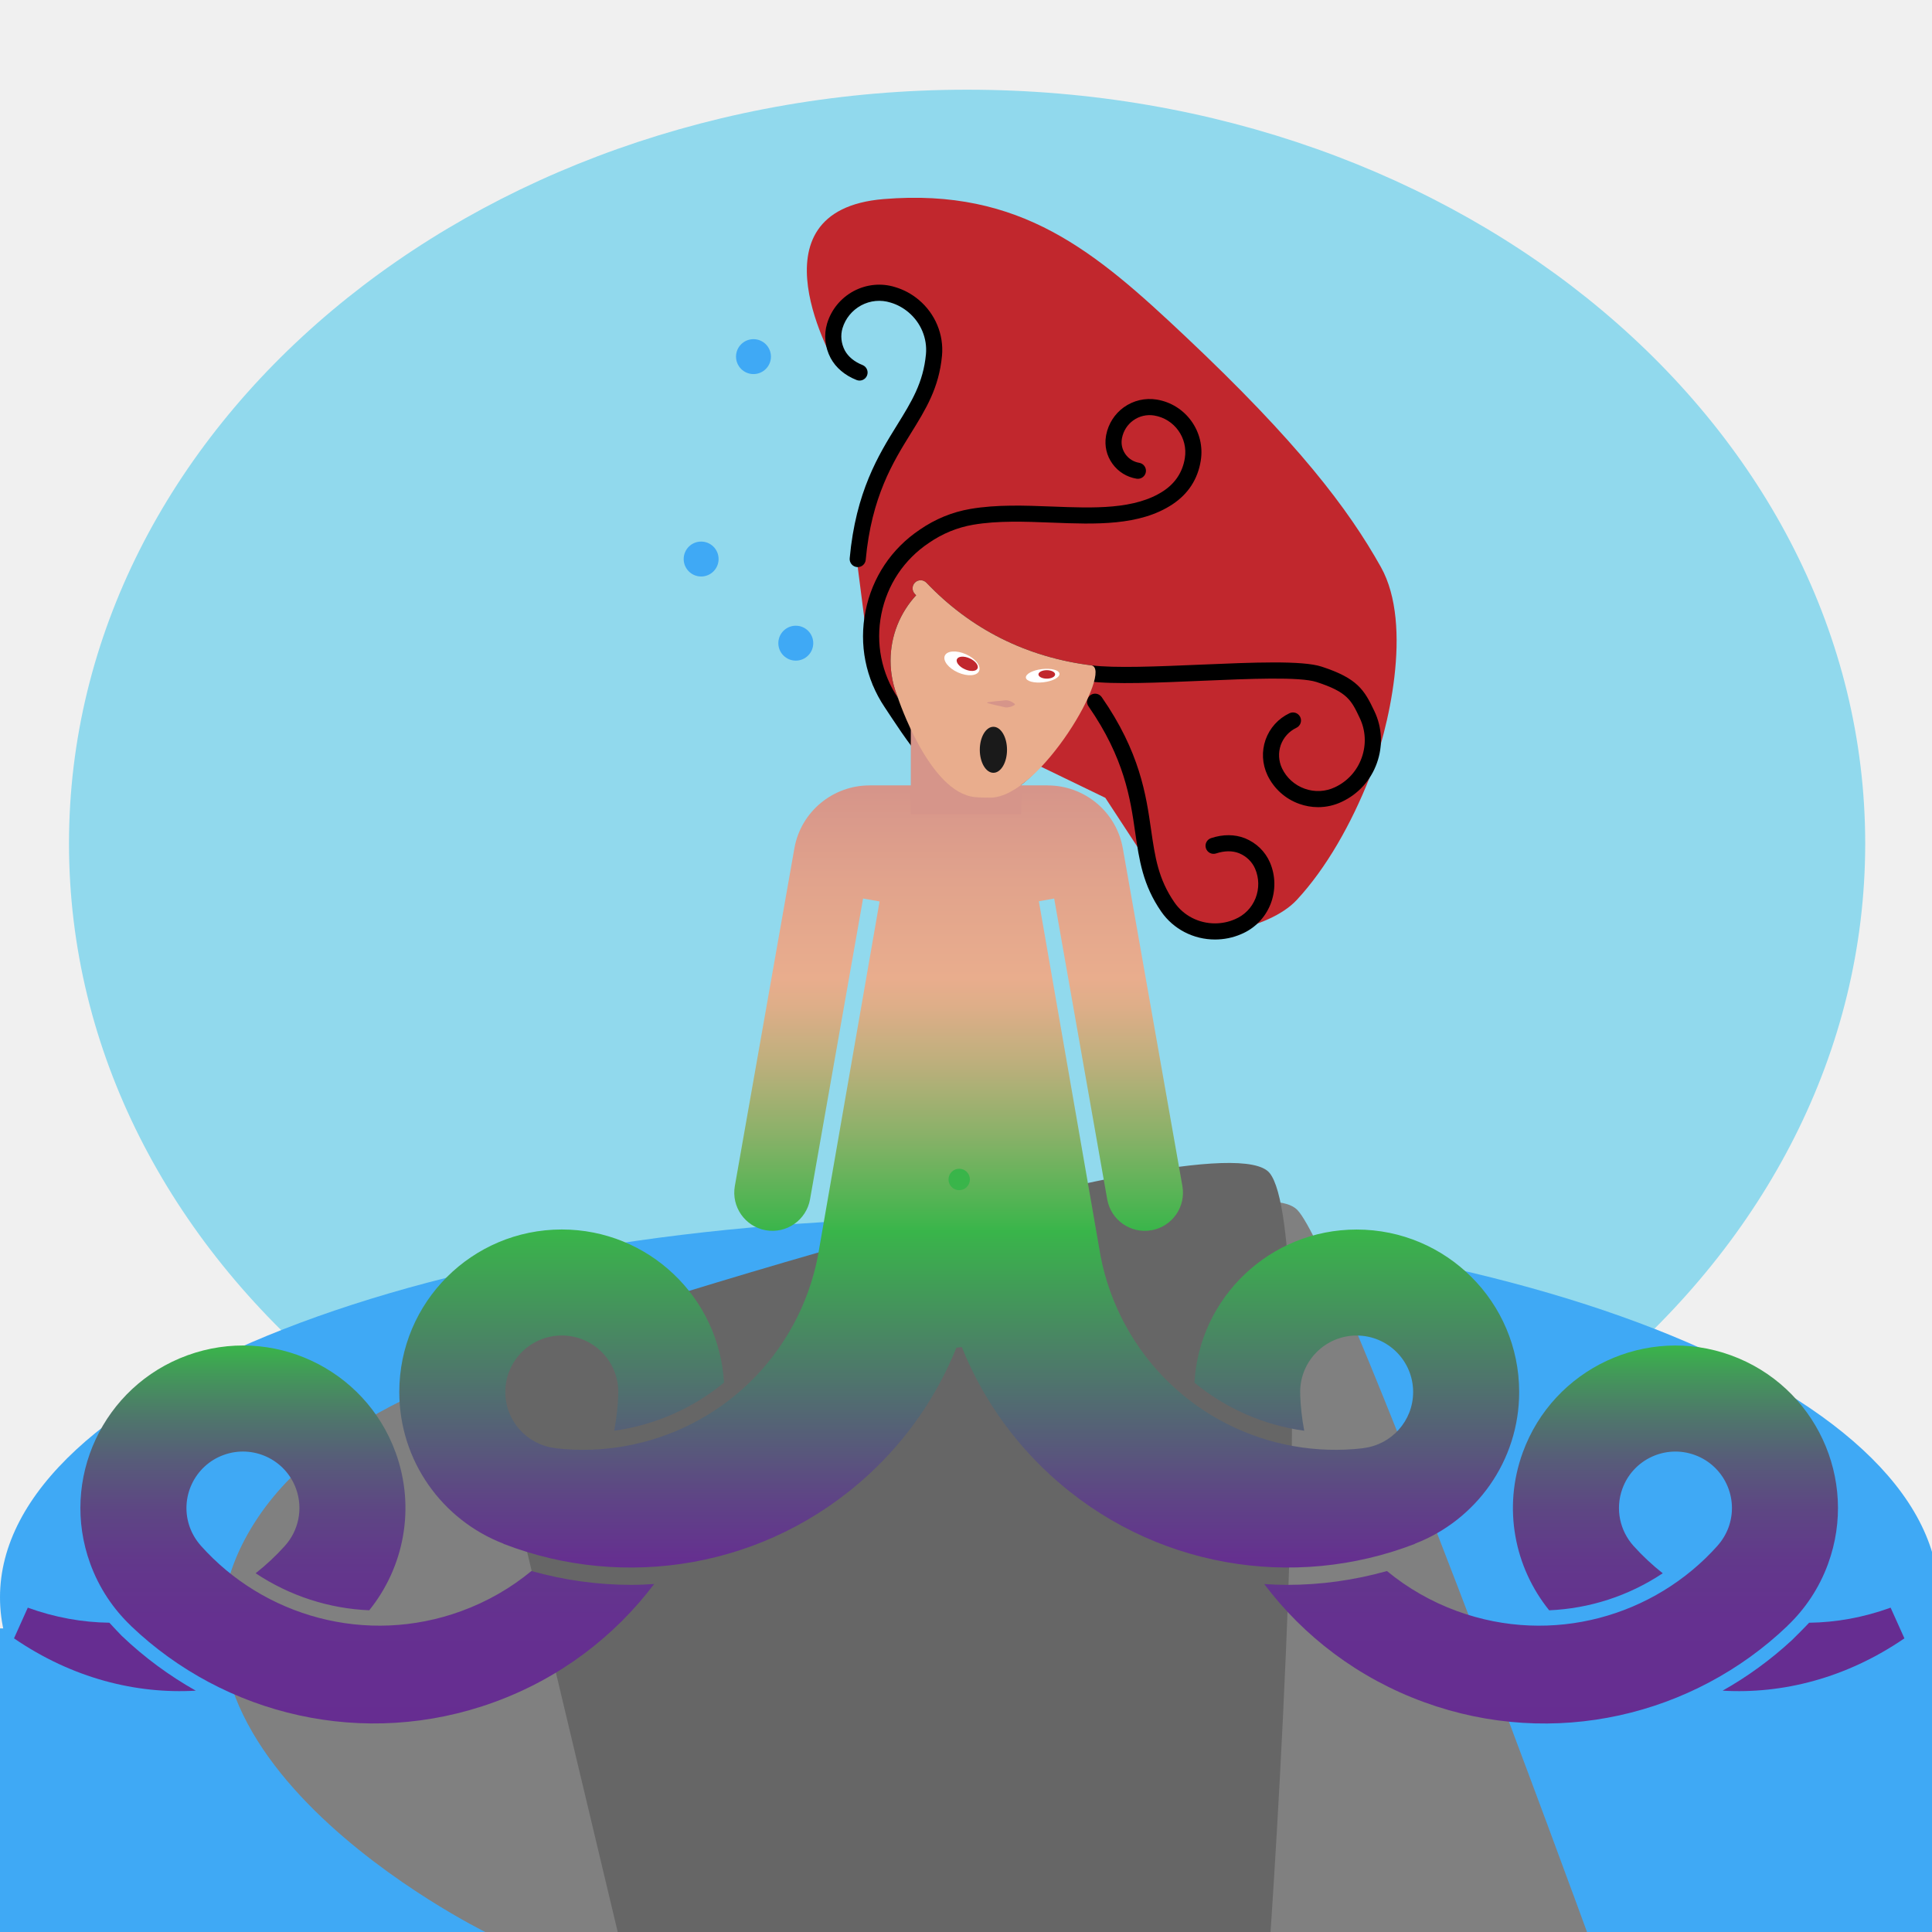
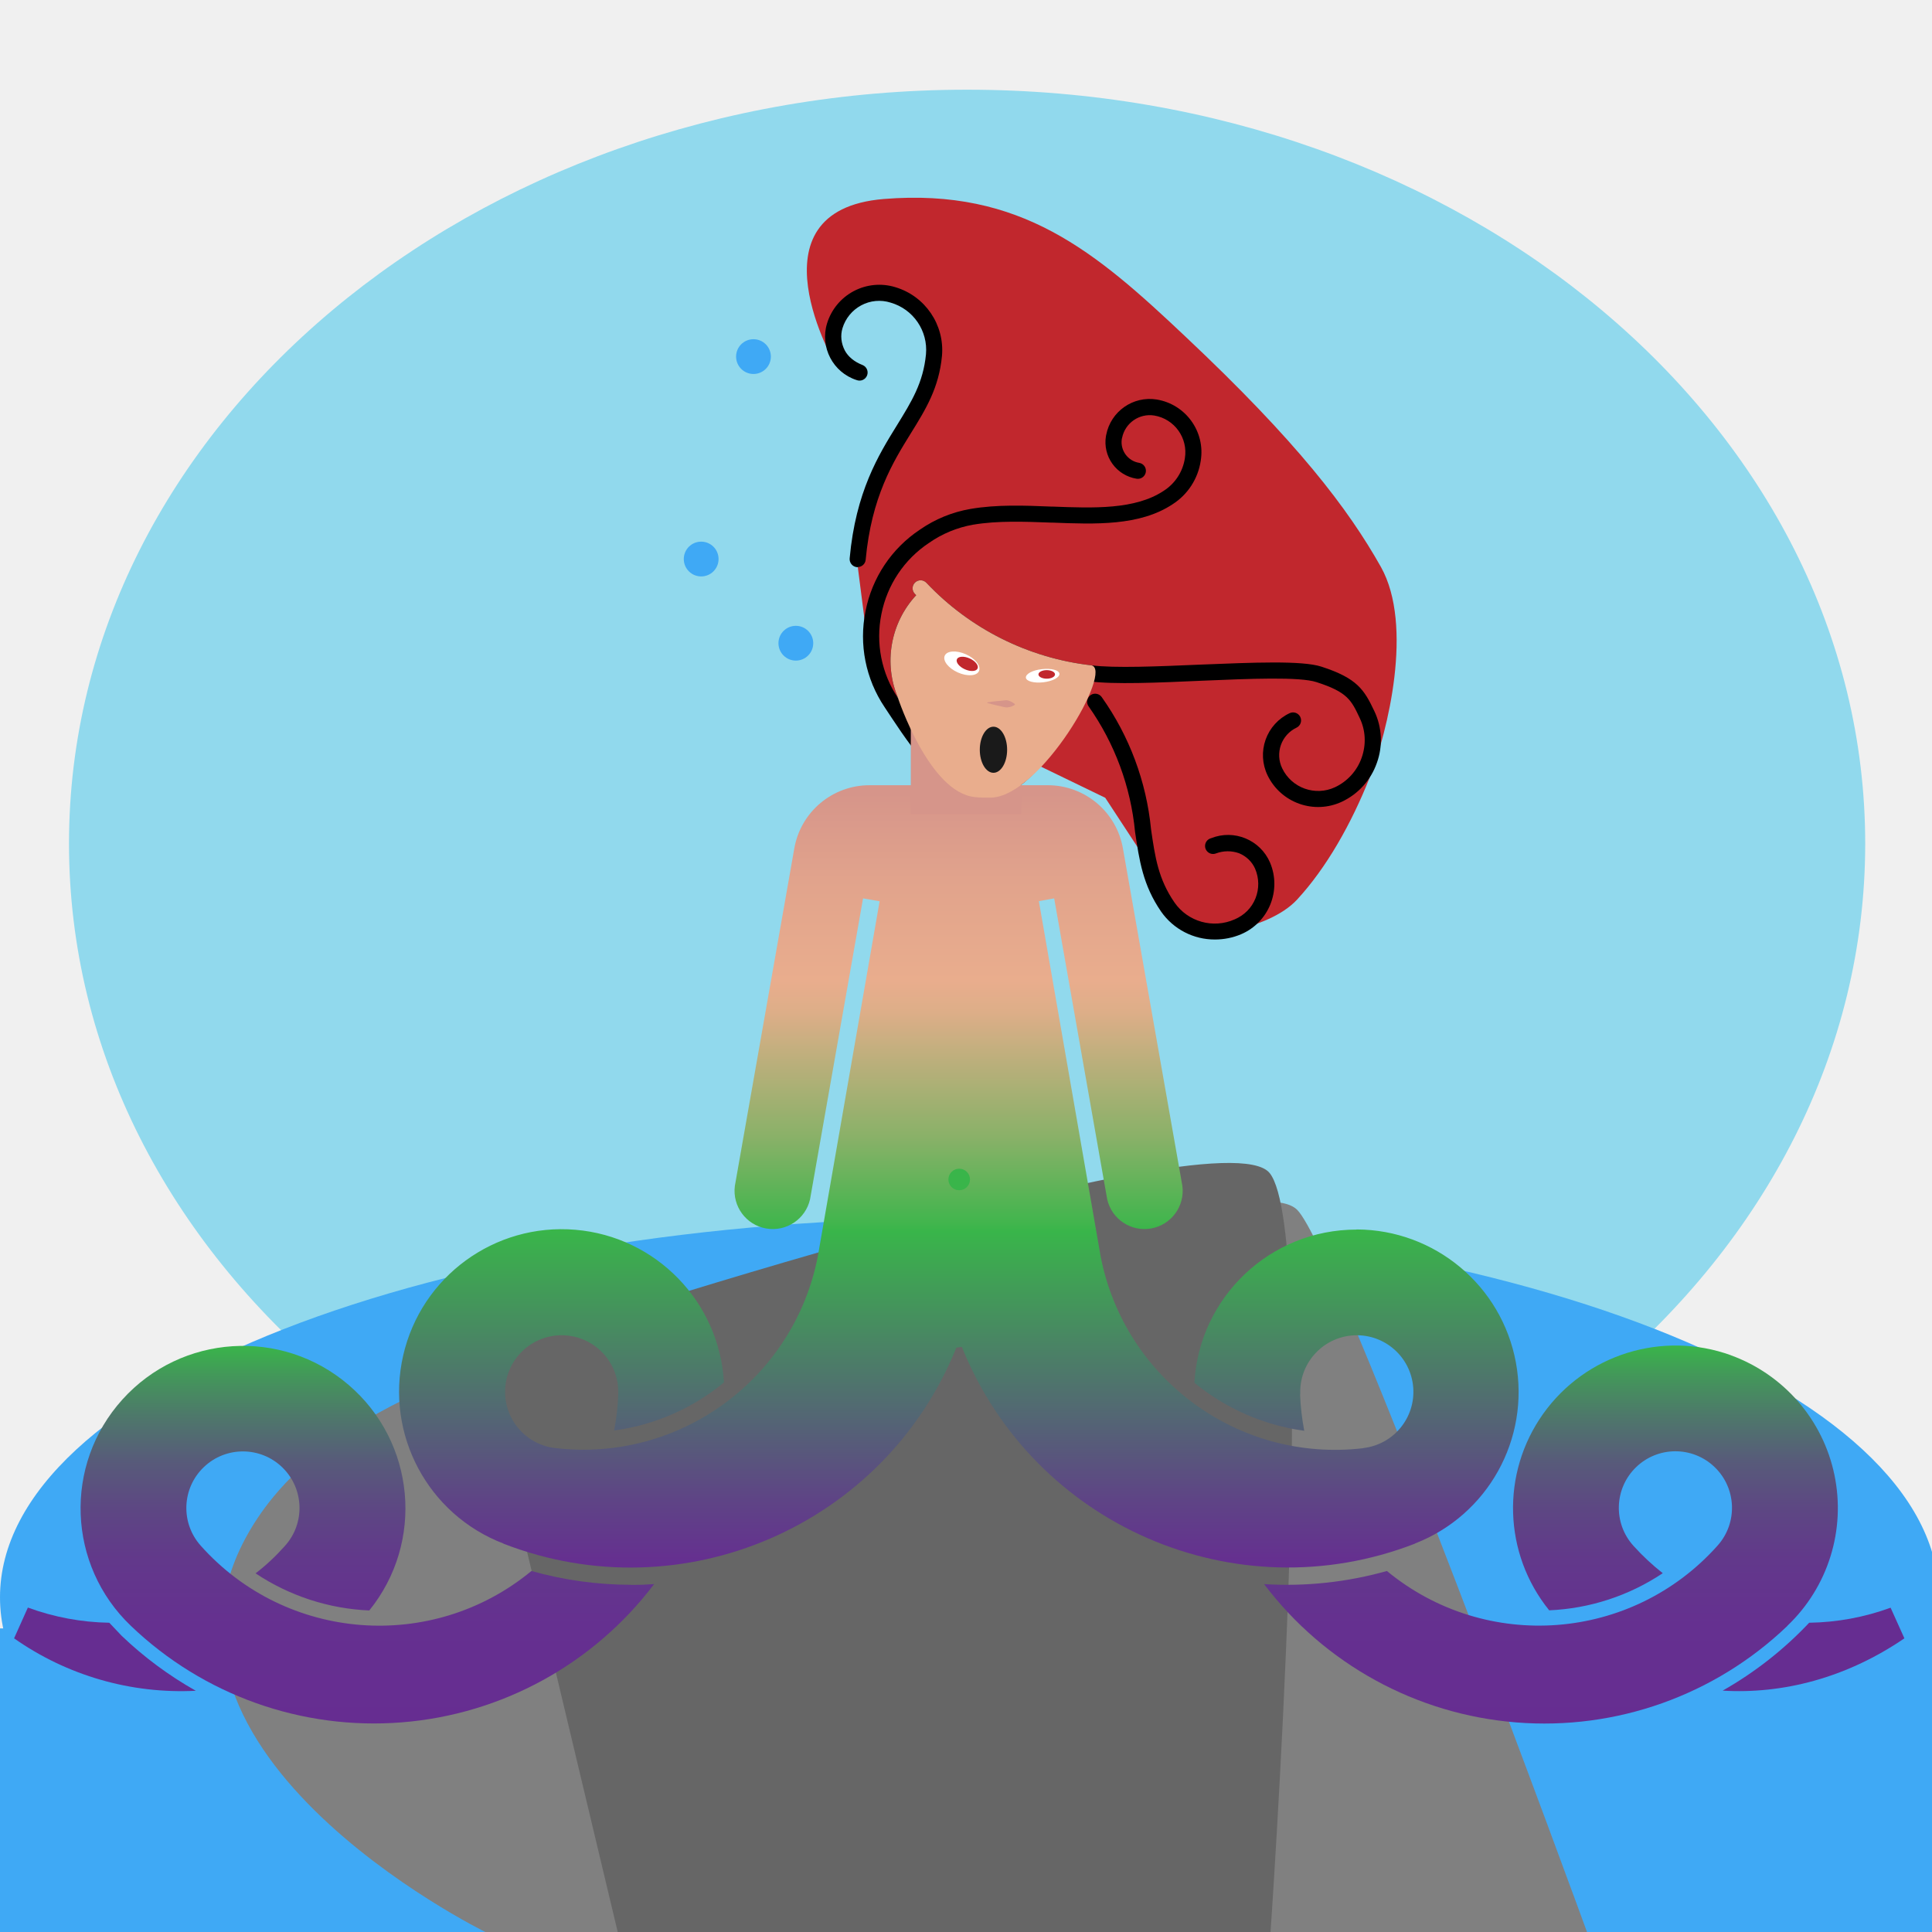
- <svg xmlns="http://www.w3.org/2000/svg" version="1.1" id="all_in_one" x="0px" y="0px" viewBox="0 0 140 140" enable-background="new 0 0 140 140" xml:space="preserve">
-   <ellipse fill="#91D9ED" cx="70.08" cy="61.125" rx="65.08" ry="54.625" />
-   <rect y="118" fill="#3FA9F5" width="140" height="22" />
+ <svg xmlns="http://www.w3.org/2000/svg" viewBox="0 0 140 140">
+   <ellipse fill="#91D9ED" cx="70.08" cy="61.13" rx="65.08" ry="54.63" />
+   <path fill="#3FA9F5" d="M0 118h140v22H0z" />
  <ellipse fill="#3FA9F5" cx="70.25" cy="115.75" rx="70.25" ry="27.5" />
-   <path fill="#808080" d="M115,140H35.167c0,0-27.5-13.5-16.5-30S69,94,69,94s22-9.333,25-6.333S115,140,115,140z" />
-   <path fill="#666666" d="M45,141h47c0,0,3.667-51.5,0-56S34.833,98.334,34.833,98.334L45,141z" />
-   <ellipse fill="#39B54A" stroke="#000000" stroke-miterlimit="10" cx="69.335" cy="85.492" rx="2.135" ry="2.053" />
-   <path fill="#C1272D" d="M86.685,67.876l-6.589-10.063l-16.84-8.149l-1.102-8.569l1.885-7.429c0,0,3.489-6.078,3.654-8.46  c0.058-0.845-1.876-4.217-3.158-4.127c-6.068,0.422-3.944,5.437-3.944,5.437S54,15.25,64.039,14.425  c9.955-0.818,15.35,3.819,21.856,9.95c8.118,7.648,11.804,12.485,14.172,16.72c2.369,4.234,0.509,11.895-0.82,15.251  c-1.329,3.356-3.137,6.559-5.271,8.859C91.841,67.505,86.685,67.876,86.685,67.876z" />
-   <path d="M88.042,68.08c-1.563,0-3.018-0.755-3.893-2.019c-1.336-1.932-1.594-3.718-1.895-5.785c-0.341-2.379-0.77-5.336-3.378-9.093  c-0.185-0.265-0.119-0.628,0.146-0.813c0.265-0.184,0.627-0.119,0.813,0.146c2.767,3.983,3.215,7.091,3.574,9.589  c0.29,2.003,0.518,3.584,1.699,5.291c0.655,0.949,1.752,1.515,2.933,1.515c0.5,0,0.981-0.099,1.434-0.294  c0.694-0.288,1.229-0.83,1.508-1.531c0.271-0.696,0.26-1.453-0.031-2.131c-0.218-0.508-0.633-0.909-1.165-1.128  c-0.48-0.19-1.058-0.185-1.662,0.016c-0.307,0.102-0.637-0.064-0.738-0.37c-0.103-0.306,0.064-0.636,0.369-0.738  c0.867-0.288,1.72-0.285,2.467,0.011c0.824,0.339,1.46,0.96,1.802,1.751c0.412,0.96,0.428,2.035,0.043,3.022  c-0.4,1-1.161,1.771-2.139,2.176C89.34,67.949,88.701,68.08,88.042,68.08z" />
-   <path d="M62.154,41.095c-0.018,0-0.035,0-0.053-0.003c-0.32-0.029-0.558-0.314-0.529-0.635c0.442-4.83,2.098-7.5,3.426-9.644  c1.066-1.721,1.905-3.078,2.1-5.145c0.105-1.149-0.369-2.288-1.272-3.044c-0.383-0.321-0.815-0.557-1.288-0.697  c-0.718-0.226-1.475-0.153-2.139,0.204c-0.654,0.357-1.134,0.946-1.348,1.651c-0.157,0.529-0.098,1.104,0.168,1.613  c0.246,0.454,0.691,0.822,1.283,1.057c0.299,0.119,0.445,0.458,0.327,0.758c-0.118,0.3-0.458,0.447-0.758,0.327  c-0.849-0.336-1.501-0.887-1.882-1.594c-0.414-0.789-0.501-1.673-0.255-2.498c0.302-1.003,0.979-1.834,1.909-2.343  c0.949-0.507,2.027-0.611,3.038-0.293c0.618,0.186,1.19,0.494,1.696,0.919c1.196,1.004,1.824,2.517,1.684,4.047  c-0.219,2.339-1.17,3.874-2.27,5.648c-1.266,2.043-2.841,4.582-3.257,9.137C62.707,40.868,62.453,41.095,62.154,41.095z" />
-   <circle fill="#3FA9F5" cx="57.666" cy="46.607" r="1.265" />
-   <circle fill="#3FA9F5" cx="50.807" cy="40.51" r="1.265" />
-   <circle fill="#3FA9F5" cx="54.6" cy="25.842" r="1.265" />
-   <linearGradient id="SVGID_1_" gradientUnits="userSpaceOnUse" x1="69.508" y1="56.91" x2="69.508" y2="113.59">
-     <stop offset="0.005" style="stop-color:#D6958A" />
-     <stop offset="0.122" style="stop-color:#E1A38C" />
-     <stop offset="0.247" style="stop-color:#E9AD8D" />
-     <stop offset="0.285" style="stop-color:#DDAE88" />
-     <stop offset="0.355" style="stop-color:#BDAF7C" />
-     <stop offset="0.447" style="stop-color:#89B168" />
-     <stop offset="0.558" style="stop-color:#41B54D" />
-     <stop offset="0.57" style="stop-color:#39B54A" />
-     <stop offset="0.718" style="stop-color:#4A8265" />
-     <stop offset="0.909" style="stop-color:#5E4585" />
-     <stop offset="1" style="stop-color:#662D91" />
+   <path fill="gray" d="M115 140H35.17s-27.5-13.5-16.5-30S69 94 69 94s22-9.33 25-6.33S115 140 115 140z" />
+   <path fill="#666" d="M45 141h47s3.67-51.5 0-56-57.17 13.33-57.17 13.33L45 141z" />
+   <ellipse fill="#39B54A" stroke="#000" stroke-miterlimit="10" cx="69.33" cy="85.49" rx="2.13" ry="2.05" />
+   <path fill="#C1272D" d="M86.69 67.88l-6.6-10.07-16.83-8.15-1.1-8.56 1.88-7.43s3.49-6.08 3.65-8.46c.06-.85-1.87-4.22-3.15-4.13-6.07.42-3.95 5.44-3.95 5.44S54 15.25 64.04 14.42c9.95-.81 15.35 3.82 21.85 9.96 8.12 7.64 11.8 12.48 14.18 16.71 2.37 4.24.5 11.9-.82 15.26-1.33 3.35-3.14 6.55-5.27 8.85-2.14 2.3-7.3 2.68-7.3 2.68z" />
+   <path d="M88.04 68.08a4.73 4.73 0 0 1-3.9-2.02c-1.33-1.93-1.58-3.72-1.89-5.78a18.9 18.9 0 0 0-3.37-9.1.58.58 0 1 1 .96-.66 19.9 19.9 0 0 1 3.57 9.58c.29 2 .52 3.59 1.7 5.3a3.55 3.55 0 0 0 4.36 1.22c.7-.3 1.23-.83 1.51-1.53a2.8 2.8 0 0 0-.03-2.14c-.22-.5-.63-.9-1.16-1.12a2.43 2.43 0 0 0-1.67.01.58.58 0 1 1-.36-1.1 3.31 3.31 0 0 1 4.27 1.76 3.97 3.97 0 0 1-2.1 5.2c-.59.25-1.23.38-1.89.38zM62.15 41.1h-.05a.59.59 0 0 1-.53-.64c.44-4.83 2.1-7.5 3.43-9.65 1.06-1.72 1.9-3.07 2.1-5.14a3.56 3.56 0 0 0-2.56-3.74 2.74 2.74 0 0 0-2.14.2 2.8 2.8 0 0 0-1.35 1.65c-.16.53-.1 1.1.17 1.62.24.45.69.82 1.28 1.05a.58.58 0 0 1-.43 1.09 3.3 3.3 0 0 1-2.14-4.1 3.96 3.96 0 0 1 4.95-2.63 4.76 4.76 0 0 1 3.38 4.97c-.22 2.33-1.17 3.87-2.27 5.64-1.27 2.05-2.84 4.58-3.26 9.14a.58.58 0 0 1-.58.53z" />
+   <circle fill="#3FA9F5" cx="57.67" cy="46.61" r="1.26" />
+   <circle fill="#3FA9F5" cx="50.81" cy="40.51" r="1.26" />
+   <circle fill="#3FA9F5" cx="54.6" cy="25.84" r="1.26" />
+   <linearGradient id="a" gradientUnits="userSpaceOnUse" x1="69.51" y1="56.91" x2="69.51" y2="113.59">
+     <stop offset=".01" stop-color="#d6958a" />
+     <stop offset=".12" stop-color="#e1a38c" />
+     <stop offset=".25" stop-color="#e9ad8d" />
+     <stop offset=".29" stop-color="#ddae88" />
+     <stop offset=".35" stop-color="#bdaf7c" />
+     <stop offset=".45" stop-color="#89b168" />
+     <stop offset=".56" stop-color="#41b54d" />
+     <stop offset=".57" stop-color="#39b54a" />
+     <stop offset=".72" stop-color="#4a8265" />
+     <stop offset=".91" stop-color="#5e4585" />
+     <stop offset="1" stop-color="#662d91" />
  </linearGradient>
-   <path fill="url(#SVGID_1_)" d="M98.306,89.097c-6.273,0-11.402,4.91-11.752,11.097c2.27,1.868,5.017,3.076,7.956,3.483  c-0.163-0.863-0.265-1.741-0.294-2.629l0.008,0.006c-0.002-0.061-0.009-0.121-0.009-0.182c0-2.261,1.832-4.094,4.091-4.094  c2.263,0,4.095,1.833,4.095,4.094c0,2.095-1.572,3.818-3.604,4.061l0.002,0.008l0,0c-6.839,0.81-13.791-2.531-17.271-8.955  c-0.858-1.585-1.44-3.247-1.769-4.93l-4.479-25.747l1.11-0.197l3.843,21.796c0.266,1.503,1.701,2.507,3.204,2.242  c1.504-0.264,2.509-1.699,2.243-3.203l-4.314-24.467c-0.474-2.686-2.812-4.568-5.447-4.565V56.91H63.011v0.004  c-2.638-0.003-4.976,1.881-5.448,4.565l-4.314,24.467c-0.264,1.504,0.741,2.939,2.244,3.203c1.504,0.265,2.939-0.739,3.205-2.242  l3.843-21.796l1.196,0.211L59.26,91.059c-0.329,1.681-0.912,3.342-1.77,4.927c-3.48,6.426-10.434,9.765-17.271,8.955l0,0l0.001-0.01  c-2.029-0.242-3.603-1.966-3.603-4.061c0-2.26,1.834-4.094,4.094-4.094s4.092,1.834,4.092,4.094c0,0.063-0.006,0.122-0.01,0.183  l0.008-0.006c-0.028,0.887-0.131,1.766-0.293,2.628c2.94-0.406,5.688-1.615,7.956-3.482c-0.35-6.188-5.478-11.1-11.755-11.1  c-6.505,0-11.775,5.272-11.775,11.775c0,5.013,3.133,9.289,7.546,10.99l0.009,0.016c8.75,3.384,19.045,1.783,26.424-4.992  c2.885-2.647,5.016-5.812,6.388-9.217l0.396-0.052c1.371,3.426,3.51,6.607,6.409,9.269c7.378,6.775,17.676,8.375,26.423,4.992  l0.01-0.016c4.412-1.701,7.546-5.978,7.546-10.99C110.083,94.367,104.811,89.097,98.306,89.097z M69.508,86.245  c-0.428,0-0.775-0.348-0.775-0.777c0-0.427,0.346-0.776,0.775-0.776c0.428,0,0.775,0.348,0.775,0.776  C70.283,85.896,69.936,86.245,69.508,86.245z" />
-   <linearGradient id="SVGID_2_" gradientUnits="userSpaceOnUse" x1="26.616" y1="97.499" x2="26.616" y2="124.888">
-     <stop offset="0" style="stop-color:#39B54A" />
-     <stop offset="0.08" style="stop-color:#43975A" />
-     <stop offset="0.187" style="stop-color:#4E776B" />
-     <stop offset="0.302" style="stop-color:#575C79" />
-     <stop offset="0.428" style="stop-color:#5D4783" />
-     <stop offset="0.569" style="stop-color:#62388B" />
-     <stop offset="0.736" style="stop-color:#653090" />
-     <stop offset="1" style="stop-color:#662D91" />
+   <path fill="url(#a)" d="M98.3 89.1c-6.27 0-11.4 4.9-11.75 11.1a15.95 15.95 0 0 0 7.96 3.48c-.16-.87-.27-1.74-.3-2.63h.01v-.18a4.1 4.1 0 1 1 4.58 4.06v.01a17.32 17.32 0 0 1-19.04-13.88L75.28 65.3l1.11-.2 3.84 21.8a2.77 2.77 0 0 0 5.45-.96l-4.31-24.47a5.53 5.53 0 0 0-5.45-4.57h-12.9a5.53 5.53 0 0 0-5.46 4.57l-4.31 24.47a2.77 2.77 0 0 0 5.45.96l3.84-21.8 1.2.21-4.48 25.74a17.32 17.32 0 0 1-19.04 13.88 4.1 4.1 0 1 1 4.58-4.07v.18c-.03.88-.13 1.76-.3 2.62 2.95-.4 5.7-1.61 7.96-3.48a11.78 11.78 0 1 0-15.98 11.67v.01a25.46 25.46 0 0 0 32.82-14.2l.4-.06a25.46 25.46 0 0 0 32.83 14.26v-.01a11.78 11.78 0 0 0-4.22-22.76zm-28.8-2.85a.78.78 0 1 1 .01-1.56.78.78 0 0 1 0 1.56z" />
+   <linearGradient id="b" gradientUnits="userSpaceOnUse" x1="26.62" y1="97.5" x2="26.62" y2="124.89">
+     <stop offset="0" stop-color="#39b54a" />
+     <stop offset=".08" stop-color="#43975a" />
+     <stop offset=".19" stop-color="#4e776b" />
+     <stop offset=".3" stop-color="#575c79" />
+     <stop offset=".43" stop-color="#5d4783" />
+     <stop offset=".57" stop-color="#62388b" />
+     <stop offset=".74" stop-color="#653090" />
+     <stop offset="1" stop-color="#662d91" />
  </linearGradient>
-   <path fill="url(#SVGID_2_)" d="M45.744,114.845c-2.414,0-4.846-0.332-7.234-1.004c-1.482,1.224-3.193,2.219-5.102,2.913  c-6.863,2.498-14.285,0.384-18.865-4.759l0.002-0.001c-0.332-0.376-0.604-0.816-0.787-1.315c-0.773-2.126,0.324-4.474,2.447-5.247  c2.125-0.773,4.474,0.323,5.246,2.445c0.535,1.475,0.173,3.055-0.809,4.144l0,0c-0.654,0.73-1.365,1.39-2.117,1.982  c2.463,1.639,5.307,2.561,8.231,2.684c2.509-3.105,3.376-7.412,1.911-11.436c-2.223-6.111-8.98-9.263-15.091-7.038  s-9.261,8.981-7.038,15.091c0.644,1.771,1.672,3.289,2.949,4.506l0.002,0.008c6.783,6.482,16.904,8.954,26.317,5.528  c4.79-1.743,8.736-4.776,11.597-8.563C46.854,114.82,46.299,114.845,45.744,114.845z" />
-   <path fill="#662D91" d="M137.001,116.497c-1.964,0.713-3.956,1.069-5.908,1.093c-0.143,0.165-1.154,1.183-1.241,1.259  c-1.554,1.435-3.24,2.658-5.024,3.663c4.321,0.253,8.943-0.893,13.173-3.791L137.001,116.497z" />
-   <linearGradient id="SVGID_3_" gradientUnits="userSpaceOnUse" x1="112.398" y1="97.501" x2="112.398" y2="124.893">
-     <stop offset="0" style="stop-color:#39B54A" />
-     <stop offset="0.08" style="stop-color:#43975A" />
-     <stop offset="0.187" style="stop-color:#4E776B" />
-     <stop offset="0.302" style="stop-color:#575C79" />
-     <stop offset="0.428" style="stop-color:#5D4783" />
-     <stop offset="0.569" style="stop-color:#62388B" />
-     <stop offset="0.736" style="stop-color:#653090" />
-     <stop offset="1" style="stop-color:#662D91" />
+   <path fill="url(#b)" d="M45.74 114.84a26.7 26.7 0 0 1-7.23-1A17.33 17.33 0 0 1 14.54 112a4.1 4.1 0 1 1 6.1.03c-.65.73-1.36 1.4-2.12 1.98a16.07 16.07 0 0 0 8.24 2.69 11.77 11.77 0 1 0-17.27 1.12 25.46 25.46 0 0 0 37.91-3.03c-.55.04-1.1.06-1.66.06z" />
+   <path fill="#662D91" d="M137 116.5a17.94 17.94 0 0 1-5.9 1.09 26.77 26.77 0 0 1-6.27 4.92c4.32.26 8.94-.9 13.17-3.79l-1-2.22z" />
+   <linearGradient id="c" gradientUnits="userSpaceOnUse" x1="112.4" y1="97.5" x2="112.4" y2="124.89">
+     <stop offset="0" stop-color="#39b54a" />
+     <stop offset=".08" stop-color="#43975a" />
+     <stop offset=".19" stop-color="#4e776b" />
+     <stop offset=".3" stop-color="#575c79" />
+     <stop offset=".43" stop-color="#5d4783" />
+     <stop offset=".57" stop-color="#62388b" />
+     <stop offset=".74" stop-color="#653090" />
+     <stop offset="1" stop-color="#662d91" />
  </linearGradient>
-   <path fill="url(#SVGID_3_)" d="M125.438,98.214c-6.112-2.224-12.869,0.928-15.093,7.038c-1.465,4.024-0.597,8.329,1.914,11.436  c2.924-0.124,5.768-1.044,8.229-2.683c-0.751-0.595-1.461-1.253-2.116-1.982l0,0c-0.981-1.088-1.345-2.67-0.808-4.144  c0.771-2.124,3.12-3.219,5.245-2.445c2.125,0.772,3.219,3.121,2.447,5.246c-0.184,0.499-0.455,0.94-0.788,1.315l0.002,0.002  c-4.581,5.143-11.998,7.255-18.865,4.758c-1.907-0.694-3.619-1.689-5.101-2.912c-2.39,0.672-4.82,1.003-7.234,1.003  c-0.555,0-1.109-0.024-1.661-0.06c2.858,3.787,6.807,6.819,11.596,8.563c9.412,3.427,19.535,0.955,26.317-5.527l0.002-0.008  c1.278-1.215,2.306-2.735,2.949-4.506C134.698,107.196,131.547,100.44,125.438,98.214z" />
-   <path fill="#662D91" d="M7.924,117.588c-1.952-0.024-3.945-0.377-5.91-1.091l-0.999,2.224c4.229,2.898,8.851,4.044,13.172,3.791  c-1.918-1.08-3.726-2.407-5.374-3.981C8.813,118.53,8.066,117.753,7.924,117.588z" />
-   <path d="M99.59,51.526c-0.726-1.534-1.226-2.376-3.827-3.221c-1.404-0.457-4.981-0.303-8.768-0.142  c-3.06,0.131-6.222,0.267-7.933,0.048c-4.696-0.6-8.709-2.612-11.928-5.984c-0.222-0.233-0.592-0.242-0.824-0.02  c-0.232,0.223-0.242,0.592-0.02,0.826c0.031,0.033,0.066,0.065,0.098,0.101c-1.148,1.245-1.854,2.908-1.854,4.736  c0,0.972,0.199,1.896,0.557,2.738c-0.006-0.01-0.012-0.017-0.018-0.026c-1.201-1.797-1.629-3.956-1.207-6.08  c0.423-2.125,1.646-3.958,3.451-5.165c0.979-0.674,2.056-1.115,3.199-1.312c1.787-0.306,3.752-0.229,5.647-0.156l0.096,0.003  c3.112,0.122,6.333,0.248,8.714-1.334c1.137-0.76,1.822-1.82,2.037-3.146c0.345-2.101-1.084-4.09-3.186-4.437  c-0.842-0.135-1.69,0.06-2.393,0.562c-0.66,0.478-1.111,1.182-1.272,1.994l-0.016,0.096c-0.118,0.705,0.049,1.415,0.468,1.997  c0.42,0.583,1.041,0.968,1.751,1.085c0.316,0.051,0.619-0.164,0.671-0.481c0.053-0.317-0.164-0.619-0.481-0.671  c-0.401-0.067-0.755-0.285-0.992-0.615c-0.236-0.329-0.33-0.728-0.267-1.114l0.014-0.078c0.102-0.512,0.391-0.961,0.808-1.263  c0.445-0.319,0.986-0.445,1.521-0.358c1.465,0.242,2.462,1.63,2.221,3.096c-0.161,0.995-0.679,1.792-1.534,2.363  c-2.065,1.373-5.091,1.253-8.021,1.14l-0.094-0.003c-1.958-0.075-3.98-0.153-5.891,0.174c-1.313,0.225-2.544,0.73-3.656,1.496  c-2.059,1.375-3.459,3.472-3.941,5.903c-0.486,2.431,0.006,4.901,1.38,6.958c1.29,1.932,4.001,6.337,6.547,6.528  c0.286,0.035,0.577,0.056,0.874,0.056c3.372,0,6.185-5.348,6.841-8.527c0.184,0.027,0.366,0.058,0.551,0.082  c1.81,0.232,5.021,0.094,8.13-0.04c3.517-0.15,7.153-0.306,8.357,0.086c2.243,0.729,2.522,1.318,3.133,2.61  c0.43,0.903,0.481,1.924,0.141,2.877c-0.337,0.947-1.022,1.706-1.929,2.133c-0.693,0.332-1.476,0.372-2.203,0.111  c-0.726-0.259-1.312-0.786-1.642-1.476c-0.252-0.538-0.283-1.138-0.091-1.686c0.198-0.554,0.602-0.998,1.135-1.252  c0.29-0.138,0.414-0.488,0.277-0.778c-0.139-0.291-0.486-0.416-0.779-0.277c-0.813,0.387-1.429,1.067-1.733,1.917  c-0.295,0.841-0.248,1.753,0.136,2.575c0.471,0.976,1.289,1.713,2.304,2.076c0.446,0.16,0.908,0.239,1.367,0.239  c0.594,0,1.185-0.132,1.731-0.396c1.187-0.561,2.085-1.554,2.527-2.796C100.222,54.048,100.156,52.708,99.59,51.526z" />
-   <rect x="66" y="51" fill="#D6958A" width="8" height="8" />
-   <path fill="#E9AD8D" d="M70.647,57.76c0.286,0.035,0.821,0.04,1.117,0.04c3.618,0,9.009-9.37,7.298-9.588  c-4.696-0.6-8.709-2.612-11.928-5.984c-0.222-0.233-0.592-0.242-0.824-0.02c-0.232,0.223-0.242,0.592-0.02,0.826  c0.031,0.033,0.066,0.065,0.098,0.101c-1.148,1.245-1.854,2.908-1.854,4.736c0,0.972,0.199,1.896,0.557,2.738  c-0.006-0.01-0.012-0.017-0.018-0.026C65.074,50.582,67.344,57.453,70.647,57.76z" />
-   <ellipse fill="#1A1A1A" cx="71.986" cy="54.333" rx="0.986" ry="1.667" />
-   <ellipse transform="matrix(0.9119 0.4105 -0.4105 0.9119 25.875 -24.3767)" fill="#FFFFFF" cx="69.704" cy="48.067" rx="1.36" ry="0.72" />
-   <path fill="#FFFFFF" d="M76.774,48.819c0.028,0.265-0.489,0.543-1.163,0.621c-0.67,0.078-1.24-0.071-1.272-0.334  c-0.029-0.263,0.486-0.542,1.16-0.62C76.173,48.406,76.74,48.556,76.774,48.819z" />
-   <ellipse transform="matrix(0.9118 0.4105 -0.4105 0.9118 25.9283 -24.5345)" fill="#C1272D" cx="70.092" cy="48.106" rx="0.818" ry="0.433" />
-   <ellipse fill="#C1272D" cx="75.854" cy="48.87" rx="0.604" ry="0.307" />
-   <g>
-     <path fill="#D6958A" d="M71.544,50.892c0,0,0.507-0.079,1.011-0.112c0.126-0.015,0.253-0.036,0.371-0.037   c0.117,0.007,0.224,0.049,0.316,0.082c0.183,0.08,0.302,0.193,0.302,0.193l-0.004,0.05c0,0-0.131,0.098-0.323,0.154   c-0.095,0.021-0.207,0.049-0.324,0.042c-0.116-0.016-0.239-0.053-0.363-0.083c-0.496-0.096-0.989-0.237-0.989-0.237L71.544,50.892z   " />
-   </g>
+   <path fill="url(#c)" d="M125.44 98.21a11.78 11.78 0 0 0-13.18 18.48 16.06 16.06 0 0 0 8.23-2.69c-.75-.59-1.46-1.25-2.12-1.98a4.1 4.1 0 1 1 6.1-.03 17.33 17.33 0 0 1-23.97 1.85 26.7 26.7 0 0 1-8.9.95 25.46 25.46 0 0 0 37.91 3.04l.01-.02a11.78 11.78 0 0 0-4.09-19.6z" />
+   <path fill="#662D91" d="M7.92 117.59a17.93 17.93 0 0 1-5.9-1.1l-1 2.23a21.05 21.05 0 0 0 13.17 3.8 26.84 26.84 0 0 1-5.38-3.99l-.89-.94z" />
+   <path d="M99.59 51.53c-.73-1.54-1.23-2.38-3.83-3.22-1.4-.46-4.98-.3-8.77-.15-3.05.13-6.22.27-7.93.05a19.5 19.5 0 0 1-11.93-5.98.58.58 0 1 0-.84.8l.1.1a6.97 6.97 0 0 0-1.3 7.48l-.02-.03a8.05 8.05 0 0 1-1.2-6.08 8.06 8.06 0 0 1 3.45-5.16 8 8 0 0 1 3.2-1.32c1.78-.3 3.75-.22 5.64-.15h.1c3.11.12 6.33.25 8.71-1.33a4.53 4.53 0 0 0 2.04-3.15 3.87 3.87 0 0 0-3.19-4.44 3.21 3.21 0 0 0-3.66 2.56l-.02.1a2.68 2.68 0 0 0 2.22 3.08.58.58 0 0 0 .19-1.15 1.52 1.52 0 0 1-1.26-1.73l.02-.08a2.05 2.05 0 0 1 2.33-1.62 2.7 2.7 0 0 1 2.22 3.1 3.4 3.4 0 0 1-1.54 2.36c-2.06 1.37-5.09 1.25-8.02 1.14h-.1c-1.95-.08-3.97-.16-5.88.17a9.13 9.13 0 0 0-3.66 1.5 9.2 9.2 0 0 0-3.94 5.9 9.2 9.2 0 0 0 1.38 6.96c1.29 1.93 4 6.33 6.55 6.52.28.04.57.06.87.06 3.37 0 6.19-5.35 6.84-8.53l.55.08c1.81.24 5.02.1 8.13-.04 3.52-.15 7.16-.3 8.36.1 2.24.72 2.52 1.3 3.13 2.6.43.9.48 1.92.14 2.88a3.72 3.72 0 0 1-1.92 2.13 2.89 2.89 0 0 1-3.84-1.37 2.2 2.2 0 0 1 1.04-2.94.58.58 0 0 0-.5-1.05 3.36 3.36 0 0 0-1.6 4.5 4.07 4.07 0 0 0 5.4 1.91 4.88 4.88 0 0 0 2.52-2.8 4.87 4.87 0 0 0-.18-3.76z" />
+   <path fill="#D6958A" d="M66 51h8v8h-8z" />
+   <path fill="#E9AD8D" d="M70.65 57.76c.28.04.82.04 1.11.04 3.62 0 9.01-9.37 7.3-9.59a19.5 19.5 0 0 1-11.93-5.98.58.58 0 1 0-.84.8l.1.1a6.97 6.97 0 0 0-1.3 7.48l-.02-.03s2.27 6.87 5.58 7.18z" />
+   <ellipse fill="#1A1A1A" cx="71.99" cy="54.33" rx=".99" ry="1.67" />
+   <ellipse transform="rotate(24.24 69.7 48.07)" fill="#FFF" cx="69.7" cy="48.07" rx="1.36" ry=".72" />
+   <path fill="#FFF" d="M76.77 48.82c.03.26-.48.54-1.16.62-.67.08-1.24-.07-1.27-.33-.03-.27.48-.55 1.16-.62.67-.08 1.24.07 1.27.33z" />
+   <ellipse transform="rotate(24.24 70.1 48.11)" fill="#C1272D" cx="70.09" cy="48.11" rx=".82" ry=".43" />
+   <ellipse fill="#C1272D" cx="75.85" cy="48.87" rx=".6" ry=".31" />
+   <path fill="#D6958A" d="M71.54 50.9s.51-.09 1.01-.12c.13-.01.26-.04.38-.04.11.01.22.05.31.09.18.08.3.19.3.19v.05s-.13.1-.32.15c-.1.02-.21.05-.33.04-.11-.01-.24-.05-.36-.08-.5-.1-.99-.24-.99-.24v-.05z" />
</svg>
